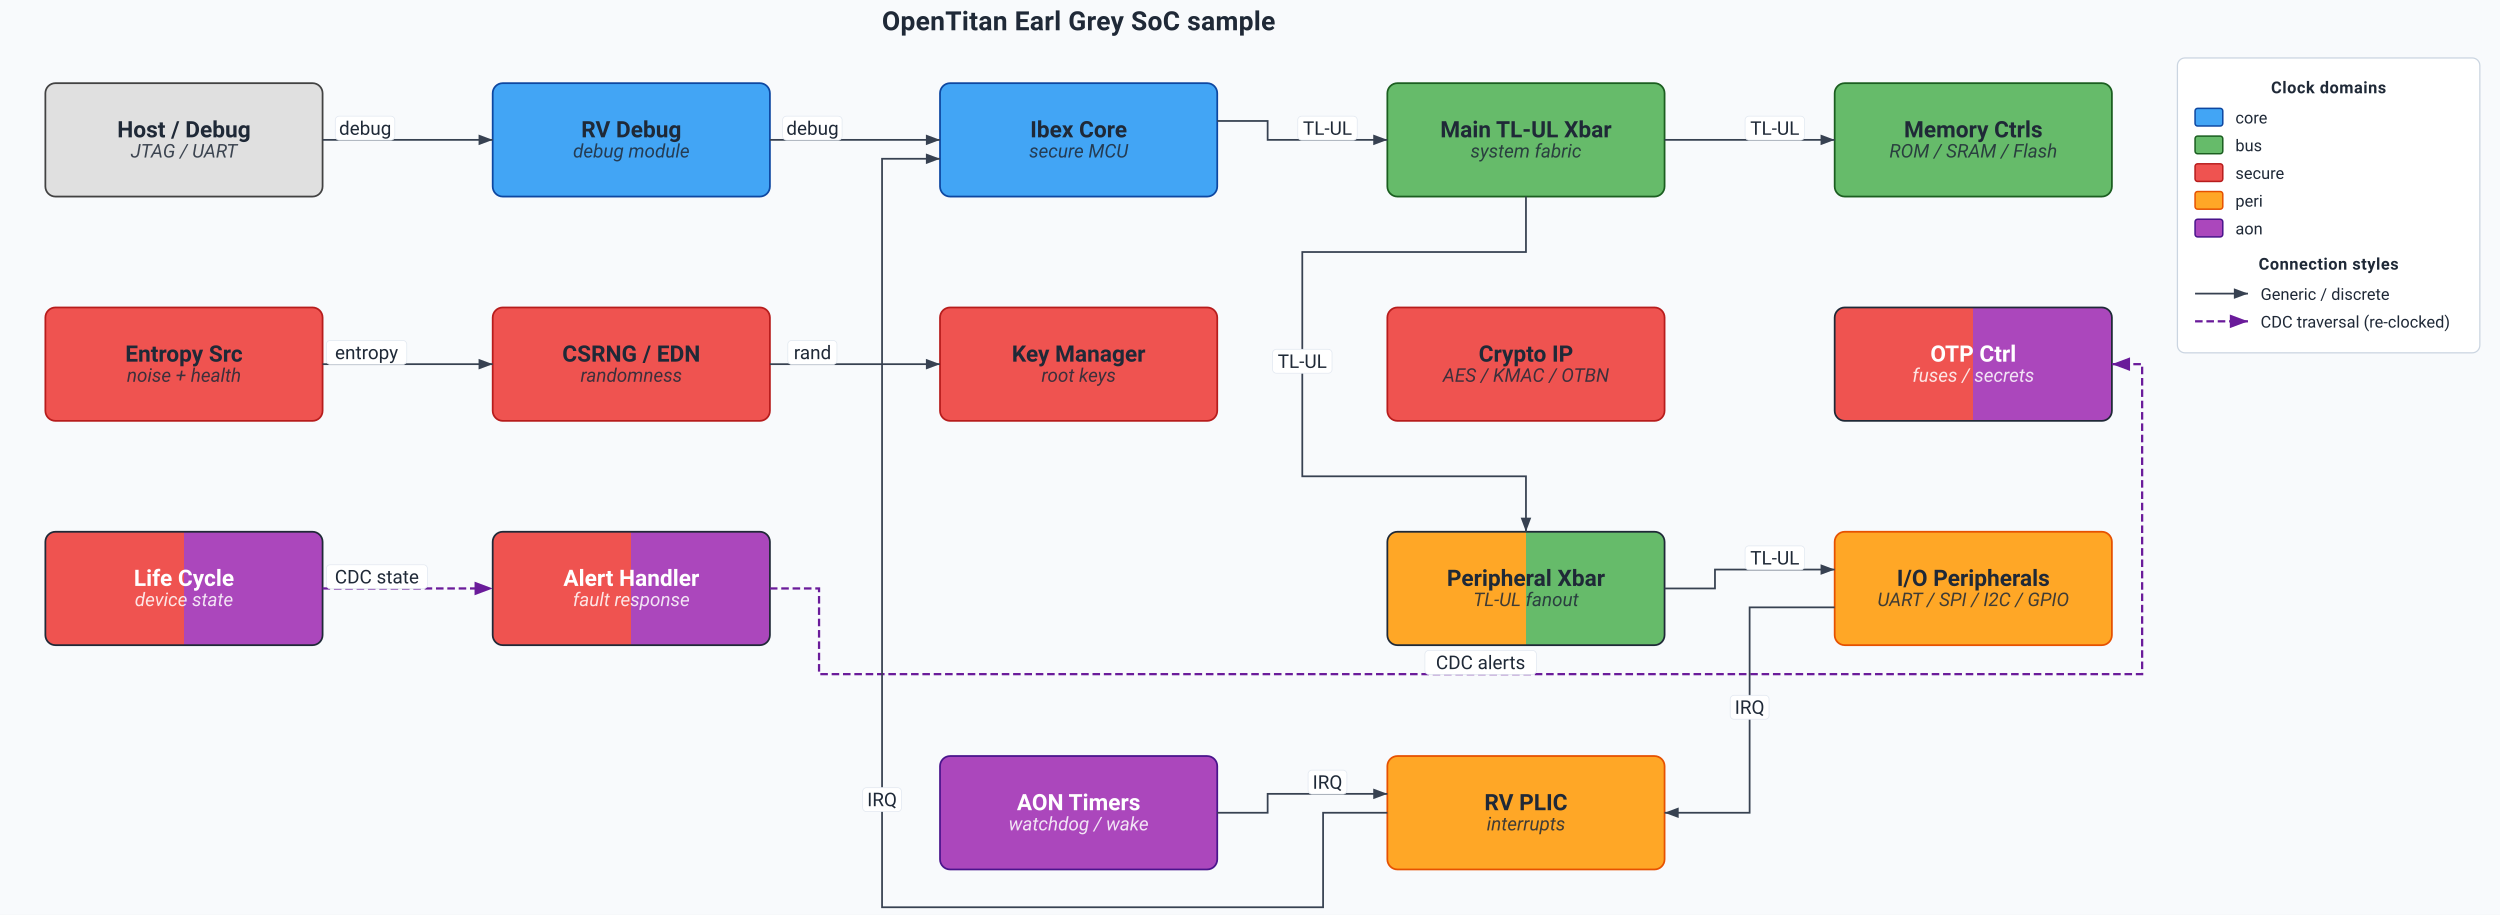
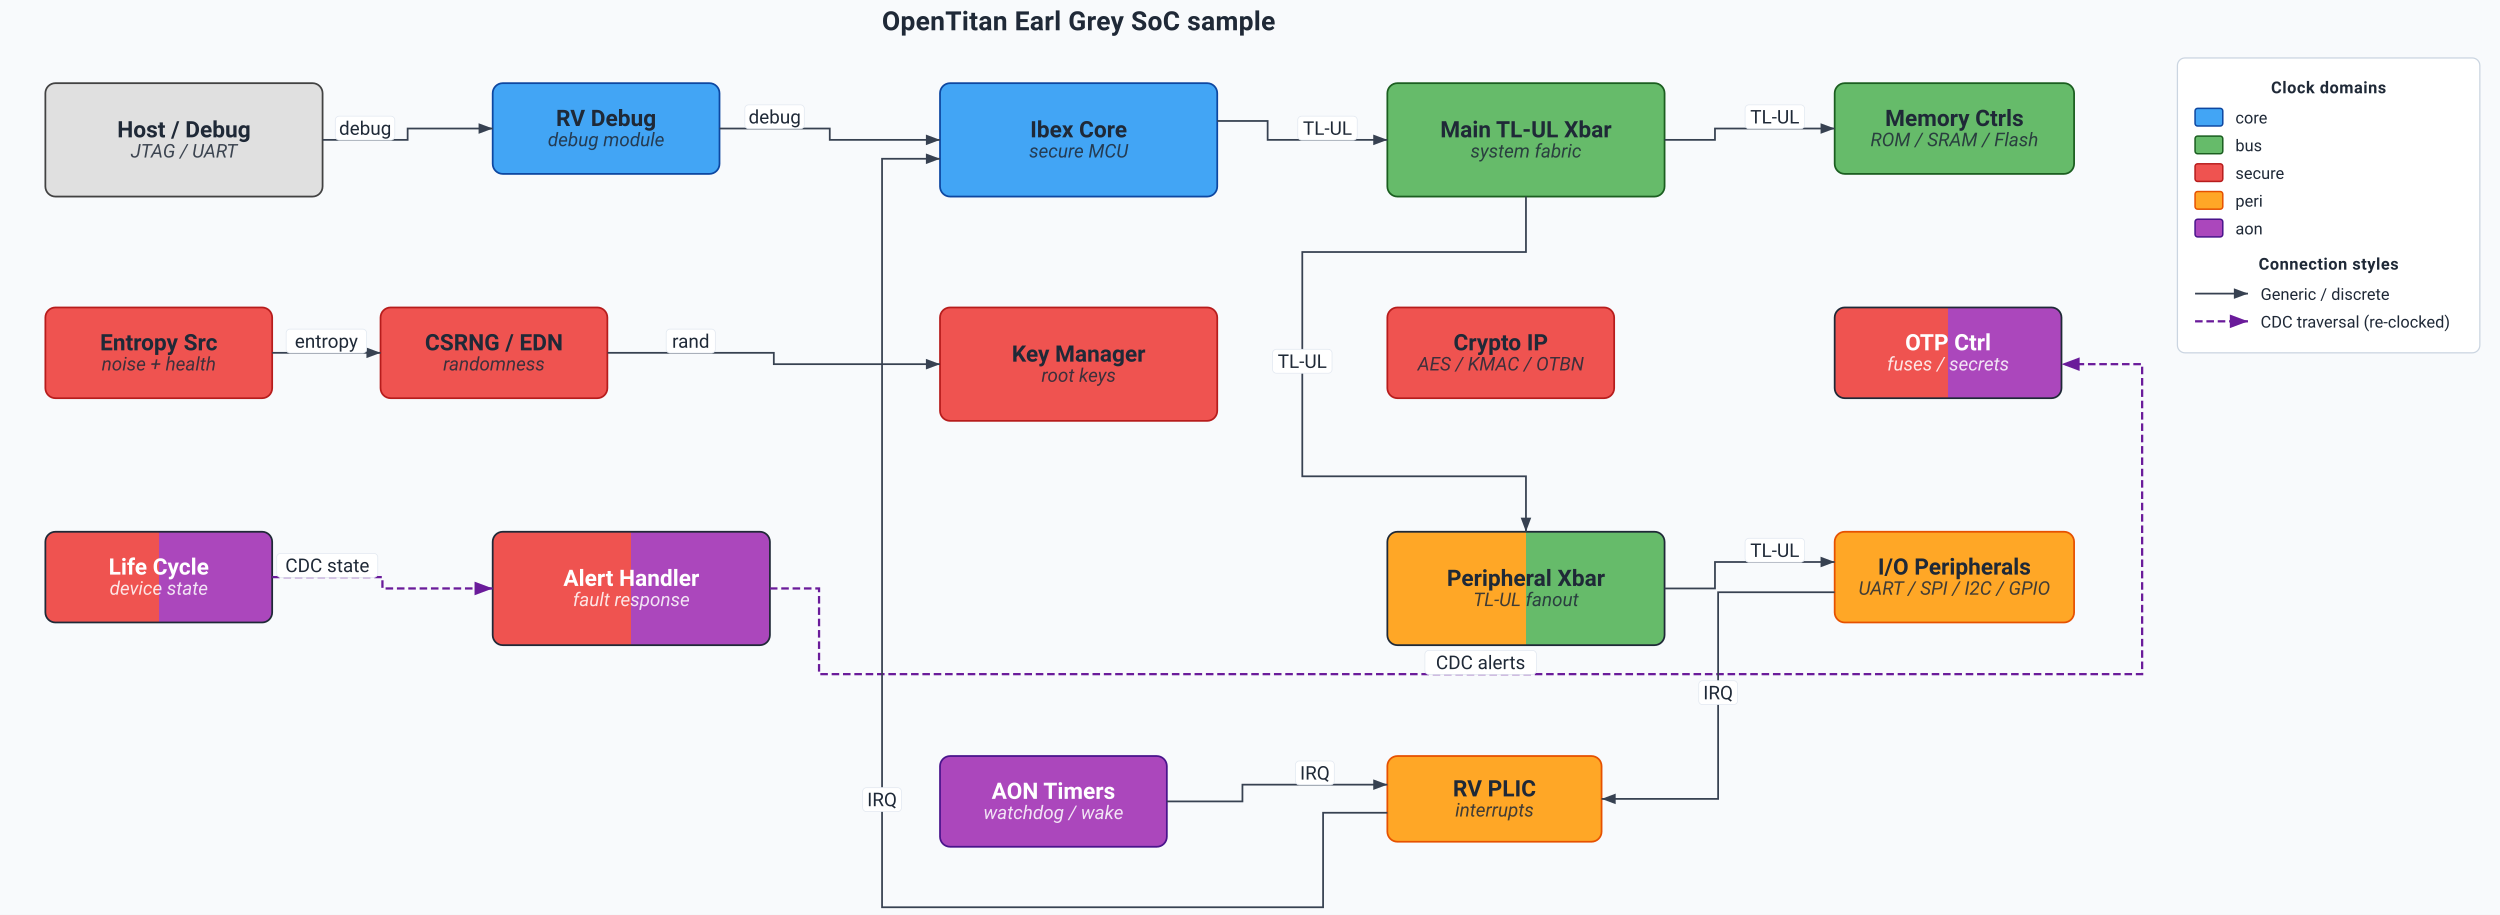
<svg xmlns="http://www.w3.org/2000/svg" width="1984" height="726" viewBox="0 0 1984 726" font-family="ui-sans-serif, system-ui, -apple-system, 'Segoe UI', Roboto, 'Helvetica Neue', Arial, sans-serif" style="background:#f8fafc">
  <defs>
    <marker id="ah-solid" markerWidth="9" markerHeight="9" refX="8" refY="3" orient="auto">
      <path d="M0,0 L0,6 L8,3 z" fill="#1f2937" />
    </marker>
    <marker id="ah-thin" markerWidth="9" markerHeight="9" refX="8" refY="3" orient="auto">
      <path d="M0,0 L0,6 L8,3 z" fill="#374151" />
    </marker>
    <marker id="ah-stream" markerWidth="9" markerHeight="9" refX="8" refY="3" orient="auto">
      <path d="M0,0 L0,6 L8,3 z" fill="#5C5C00" />
    </marker>
    <marker id="ah-axil" markerWidth="9" markerHeight="9" refX="8" refY="3" orient="auto">
      <path d="M0,0 L0,6 L8,3 z" fill="#0D47A1" />
    </marker>
    <marker id="ah-cdc" markerWidth="9" markerHeight="9" refX="8" refY="3" orient="auto">
      <path d="M0,0 L0,6 L8,3 z" fill="#6A1B9A" />
    </marker>
    <marker id="ah-open" markerWidth="9" markerHeight="9" refX="8" refY="3" orient="auto">
      <path d="M0.5,0.5 L0.5,5.5 L8,3 z" fill="#f8fafc" stroke="#1f2937" stroke-width="1" />
    </marker>
    <linearGradient id="grad-otp_ctrl" x1="0%" y1="0%" x2="100%" y2="0%">
      <stop offset="50%" stop-color="#EF5350" />
      <stop offset="50%" stop-color="#AB47BC" />
    </linearGradient>
    <linearGradient id="grad-lc_ctrl" x1="0%" y1="0%" x2="100%" y2="0%">
      <stop offset="50%" stop-color="#EF5350" />
      <stop offset="50%" stop-color="#AB47BC" />
    </linearGradient>
    <linearGradient id="grad-alert_handler" x1="0%" y1="0%" x2="100%" y2="0%">
      <stop offset="50%" stop-color="#EF5350" />
      <stop offset="50%" stop-color="#AB47BC" />
    </linearGradient>
    <linearGradient id="grad-xbar_peri" x1="0%" y1="0%" x2="100%" y2="0%">
      <stop offset="50%" stop-color="#FFA726" />
      <stop offset="50%" stop-color="#66BB6A" />
    </linearGradient>
  </defs>
  <rect width="1984" height="726" fill="#f8fafc" id="_canvas_bg" />
  <text x="856.0" y="24" text-anchor="middle" font-size="21" font-weight="600" fill="#1f2937" letter-spacing="0.2">OpenTitan Earl Grey SoC sample</text>
  <rect id="host" x="36" y="66" width="220" height="90" fill="#E0E0E0" stroke="#424242" stroke-width="1.4" rx="8" />
  <text x="146" y="109" text-anchor="middle" font-size="18" font-weight="600" fill="#1f2937">Host / Debug</text>
  <text x="146" y="125" text-anchor="middle" font-size="15" font-style="italic" fill="#1f2937" opacity="0.85">JTAG / UART</text>
-   <rect id="rv_dm" x="391" y="66" width="220" height="90" fill="#42A5F5" stroke="#0D47A1" stroke-width="1.4" rx="8" />
-   <text x="501" y="109" text-anchor="middle" font-size="18" font-weight="600" fill="#1f2937">RV Debug</text>
-   <text x="501" y="125" text-anchor="middle" font-size="15" font-style="italic" fill="#1f2937" opacity="0.85">debug module</text>
+   <rect id="rv_dm" x="391" y="66" width="180" height="72" fill="#42A5F5" stroke="#0D47A1" stroke-width="1.4" rx="8" />
+   <text x="481" y="100" text-anchor="middle" font-size="18" font-weight="600" fill="#1f2937">RV Debug</text>
+   <text x="481" y="116" text-anchor="middle" font-size="15" font-style="italic" fill="#1f2937" opacity="0.85">debug module</text>
  <rect id="ibex" x="746" y="66" width="220" height="90" fill="#42A5F5" stroke="#0D47A1" stroke-width="1.4" rx="8" />
  <text x="856" y="109" text-anchor="middle" font-size="18" font-weight="600" fill="#1f2937">Ibex Core</text>
  <text x="856" y="125" text-anchor="middle" font-size="15" font-style="italic" fill="#1f2937" opacity="0.85">secure MCU</text>
  <rect id="xbar_main" x="1101" y="66" width="220" height="90" fill="#66BB6A" stroke="#1B5E20" stroke-width="1.4" rx="8" />
  <text x="1211" y="109" text-anchor="middle" font-size="18" font-weight="600" fill="#1f2937">Main TL-UL Xbar</text>
  <text x="1211" y="125" text-anchor="middle" font-size="15" font-style="italic" fill="#1f2937" opacity="0.85">system fabric</text>
-   <rect id="mem_ctrls" x="1456" y="66" width="220" height="90" fill="#66BB6A" stroke="#1B5E20" stroke-width="1.4" rx="8" />
-   <text x="1566" y="109" text-anchor="middle" font-size="18" font-weight="600" fill="#1f2937">Memory Ctrls</text>
-   <text x="1566" y="125" text-anchor="middle" font-size="15" font-style="italic" fill="#1f2937" opacity="0.85">ROM / SRAM / Flash</text>
-   <rect id="entropy" x="36" y="244" width="220" height="90" fill="#EF5350" stroke="#B71C1C" stroke-width="1.4" rx="8" />
-   <text x="146" y="287" text-anchor="middle" font-size="18" font-weight="600" fill="#1f2937">Entropy Src</text>
-   <text x="146" y="303" text-anchor="middle" font-size="15" font-style="italic" fill="#1f2937" opacity="0.85">noise + health</text>
-   <rect id="csrng_edn" x="391" y="244" width="220" height="90" fill="#EF5350" stroke="#B71C1C" stroke-width="1.4" rx="8" />
-   <text x="501" y="287" text-anchor="middle" font-size="18" font-weight="600" fill="#1f2937">CSRNG / EDN</text>
-   <text x="501" y="303" text-anchor="middle" font-size="15" font-style="italic" fill="#1f2937" opacity="0.85">randomness</text>
+   <rect id="mem_ctrls" x="1456" y="66" width="190" height="72" fill="#66BB6A" stroke="#1B5E20" stroke-width="1.4" rx="8" />
+   <text x="1551" y="100" text-anchor="middle" font-size="18" font-weight="600" fill="#1f2937">Memory Ctrls</text>
+   <text x="1551" y="116" text-anchor="middle" font-size="15" font-style="italic" fill="#1f2937" opacity="0.85">ROM / SRAM / Flash</text>
+   <rect id="entropy" x="36" y="244" width="180" height="72" fill="#EF5350" stroke="#B71C1C" stroke-width="1.4" rx="8" />
+   <text x="126" y="278" text-anchor="middle" font-size="18" font-weight="600" fill="#1f2937">Entropy Src</text>
+   <text x="126" y="294" text-anchor="middle" font-size="15" font-style="italic" fill="#1f2937" opacity="0.85">noise + health</text>
+   <rect id="csrng_edn" x="302" y="244" width="180" height="72" fill="#EF5350" stroke="#B71C1C" stroke-width="1.4" rx="8" />
+   <text x="392" y="278" text-anchor="middle" font-size="18" font-weight="600" fill="#1f2937">CSRNG / EDN</text>
+   <text x="392" y="294" text-anchor="middle" font-size="15" font-style="italic" fill="#1f2937" opacity="0.85">randomness</text>
  <rect id="keymgr" x="746" y="244" width="220" height="90" fill="#EF5350" stroke="#B71C1C" stroke-width="1.4" rx="8" />
  <text x="856" y="287" text-anchor="middle" font-size="18" font-weight="600" fill="#1f2937">Key Manager</text>
  <text x="856" y="303" text-anchor="middle" font-size="15" font-style="italic" fill="#1f2937" opacity="0.85">root keys</text>
-   <rect id="crypto" x="1101" y="244" width="220" height="90" fill="#EF5350" stroke="#B71C1C" stroke-width="1.4" rx="8" />
-   <text x="1211" y="287" text-anchor="middle" font-size="18" font-weight="600" fill="#1f2937">Crypto IP</text>
-   <text x="1211" y="303" text-anchor="middle" font-size="15" font-style="italic" fill="#1f2937" opacity="0.85">AES / KMAC / OTBN</text>
-   <rect id="otp_ctrl" x="1456" y="244" width="220" height="90" fill="url(#grad-otp_ctrl)" stroke="#1f2937" stroke-width="1.4" rx="8" />
-   <text x="1566" y="287" text-anchor="middle" font-size="18" font-weight="600" fill="#ffffff">OTP Ctrl</text>
-   <text x="1566" y="303" text-anchor="middle" font-size="15" font-style="italic" fill="#ffffff" opacity="0.85">fuses / secrets</text>
-   <rect id="lc_ctrl" x="36" y="422" width="220" height="90" fill="url(#grad-lc_ctrl)" stroke="#1f2937" stroke-width="1.4" rx="8" />
-   <text x="146" y="465" text-anchor="middle" font-size="18" font-weight="600" fill="#ffffff">Life Cycle</text>
-   <text x="146" y="481" text-anchor="middle" font-size="15" font-style="italic" fill="#ffffff" opacity="0.85">device state</text>
+   <rect id="crypto" x="1101" y="244" width="180" height="72" fill="#EF5350" stroke="#B71C1C" stroke-width="1.4" rx="8" />
+   <text x="1191" y="278" text-anchor="middle" font-size="18" font-weight="600" fill="#1f2937">Crypto IP</text>
+   <text x="1191" y="294" text-anchor="middle" font-size="15" font-style="italic" fill="#1f2937" opacity="0.85">AES / KMAC / OTBN</text>
+   <rect id="otp_ctrl" x="1456" y="244" width="180" height="72" fill="url(#grad-otp_ctrl)" stroke="#1f2937" stroke-width="1.4" rx="8" />
+   <text x="1546" y="278" text-anchor="middle" font-size="18" font-weight="600" fill="#ffffff">OTP Ctrl</text>
+   <text x="1546" y="294" text-anchor="middle" font-size="15" font-style="italic" fill="#ffffff" opacity="0.85">fuses / secrets</text>
+   <rect id="lc_ctrl" x="36" y="422" width="180" height="72" fill="url(#grad-lc_ctrl)" stroke="#1f2937" stroke-width="1.4" rx="8" />
+   <text x="126" y="456" text-anchor="middle" font-size="18" font-weight="600" fill="#ffffff">Life Cycle</text>
+   <text x="126" y="472" text-anchor="middle" font-size="15" font-style="italic" fill="#ffffff" opacity="0.85">device state</text>
  <rect id="alert_handler" x="391" y="422" width="220" height="90" fill="url(#grad-alert_handler)" stroke="#1f2937" stroke-width="1.4" rx="8" />
  <text x="501" y="465" text-anchor="middle" font-size="18" font-weight="600" fill="#ffffff">Alert Handler</text>
  <text x="501" y="481" text-anchor="middle" font-size="15" font-style="italic" fill="#ffffff" opacity="0.85">fault response</text>
  <rect id="xbar_peri" x="1101" y="422" width="220" height="90" fill="url(#grad-xbar_peri)" stroke="#1f2937" stroke-width="1.4" rx="8" />
  <text x="1211" y="465" text-anchor="middle" font-size="18" font-weight="600" fill="#1f2937">Peripheral Xbar</text>
  <text x="1211" y="481" text-anchor="middle" font-size="15" font-style="italic" fill="#1f2937" opacity="0.85">TL-UL fanout</text>
-   <rect id="peripherals" x="1456" y="422" width="220" height="90" fill="#FFA726" stroke="#E65100" stroke-width="1.4" rx="8" />
-   <text x="1566" y="465" text-anchor="middle" font-size="18" font-weight="600" fill="#1f2937">I/O Peripherals</text>
-   <text x="1566" y="481" text-anchor="middle" font-size="15" font-style="italic" fill="#1f2937" opacity="0.85">UART / SPI / I2C / GPIO</text>
-   <rect id="aon_timer" x="746" y="600" width="220" height="90" fill="#AB47BC" stroke="#4A148C" stroke-width="1.4" rx="8" />
-   <text x="856" y="643" text-anchor="middle" font-size="18" font-weight="600" fill="#ffffff">AON Timers</text>
-   <text x="856" y="659" text-anchor="middle" font-size="15" font-style="italic" fill="#ffffff" opacity="0.85">watchdog / wake</text>
-   <rect id="rv_plic" x="1101" y="600" width="220" height="90" fill="#FFA726" stroke="#E65100" stroke-width="1.4" rx="8" />
-   <text x="1211" y="643" text-anchor="middle" font-size="18" font-weight="600" fill="#1f2937">RV PLIC</text>
-   <text x="1211" y="659" text-anchor="middle" font-size="15" font-style="italic" fill="#1f2937" opacity="0.85">interrupts</text>
-   <path id="edge_host_to_rv_dm" d="M 256.0,111.0 L 323.5,111.0 L 391.0,111.0" stroke="#374151" stroke-width="1.4" fill="none" marker-end="url(#ah-thin)" />
+   <rect id="peripherals" x="1456" y="422" width="190" height="72" fill="#FFA726" stroke="#E65100" stroke-width="1.4" rx="8" />
+   <text x="1551" y="456" text-anchor="middle" font-size="18" font-weight="600" fill="#1f2937">I/O Peripherals</text>
+   <text x="1551" y="472" text-anchor="middle" font-size="15" font-style="italic" fill="#1f2937" opacity="0.85">UART / SPI / I2C / GPIO</text>
+   <rect id="aon_timer" x="746" y="600" width="180" height="72" fill="#AB47BC" stroke="#4A148C" stroke-width="1.4" rx="8" />
+   <text x="836" y="634" text-anchor="middle" font-size="18" font-weight="600" fill="#ffffff">AON Timers</text>
+   <text x="836" y="650" text-anchor="middle" font-size="15" font-style="italic" fill="#ffffff" opacity="0.85">watchdog / wake</text>
+   <rect id="rv_plic" x="1101" y="600" width="170" height="68" fill="#FFA726" stroke="#E65100" stroke-width="1.4" rx="8" />
+   <text x="1186" y="632" text-anchor="middle" font-size="18" font-weight="600" fill="#1f2937">RV PLIC</text>
+   <text x="1186" y="648" text-anchor="middle" font-size="15" font-style="italic" fill="#1f2937" opacity="0.85">interrupts</text>
+   <path id="edge_host_to_rv_dm" d="M 256.0,111.0 L 323.5,111.0 L 323.5,102.0 L 391.0,102.0" stroke="#374151" stroke-width="1.4" fill="none" marker-end="url(#ah-thin)" />
  <rect x="266.1" y="92.2" width="47.2" height="19.0" fill="#ffffff" stroke="#e2e8f0" stroke-width="0.6" rx="3" />
  <text x="289.8" y="107.0" text-anchor="middle" font-size="15" fill="#1f2937">debug</text>
-   <path id="edge_rv_dm_to_ibex" d="M 611.0,111.0 L 678.5,111.0 L 746.0,111.0" stroke="#374151" stroke-width="1.4" fill="none" marker-end="url(#ah-thin)" />
-   <rect x="621.1" y="92.2" width="47.2" height="19.0" fill="#ffffff" stroke="#e2e8f0" stroke-width="0.6" rx="3" />
-   <text x="644.8" y="107.0" text-anchor="middle" font-size="15" fill="#1f2937">debug</text>
+   <path id="edge_rv_dm_to_ibex" d="M 571.0,102.0 L 658.5,102.0 L 658.5,111.0 L 746.0,111.0" stroke="#374151" stroke-width="1.4" fill="none" marker-end="url(#ah-thin)" />
+   <rect x="591.1" y="83.2" width="47.2" height="19.0" fill="#ffffff" stroke="#e2e8f0" stroke-width="0.6" rx="3" />
+   <text x="614.8" y="98.0" text-anchor="middle" font-size="15" fill="#1f2937">debug</text>
  <path id="edge_ibex_to_xbar_main" d="M 966.0,96.0 L 1006.0,96.0 L 1006.0,111.0 L 1101.0,111.0" stroke="#374151" stroke-width="1.4" fill="none" marker-end="url(#ah-thin)" />
  <rect x="1029.9" y="92.2" width="47.2" height="19.0" fill="#ffffff" stroke="#e2e8f0" stroke-width="0.6" rx="3" />
  <text x="1053.5" y="107.0" text-anchor="middle" font-size="15" fill="#1f2937">TL-UL</text>
-   <path id="edge_xbar_main_to_mem_ctrls" d="M 1321.0,111.0 L 1361.0,111.0 L 1456.0,111.0" stroke="#374151" stroke-width="1.4" fill="none" marker-end="url(#ah-thin)" />
-   <rect x="1384.9" y="92.2" width="47.2" height="19.0" fill="#ffffff" stroke="#e2e8f0" stroke-width="0.6" rx="3" />
-   <text x="1408.5" y="107.0" text-anchor="middle" font-size="15" fill="#1f2937">TL-UL</text>
+   <path id="edge_xbar_main_to_mem_ctrls" d="M 1321.0,111.0 L 1361.0,111.0 L 1361.0,102.0 L 1456.0,102.0" stroke="#374151" stroke-width="1.4" fill="none" marker-end="url(#ah-thin)" />
+   <rect x="1384.9" y="83.2" width="47.2" height="19.0" fill="#ffffff" stroke="#e2e8f0" stroke-width="0.6" rx="3" />
+   <text x="1408.5" y="98.0" text-anchor="middle" font-size="15" fill="#1f2937">TL-UL</text>
  <path id="edge_xbar_main_to_xbar_peri" d="M 1211.0,156.0 L 1211.0,200.0 L 1033.5,200.0 L 1033.5,378.0 L 1211.0,378.0 L 1211.0,422.0" stroke="#374151" stroke-width="1.4" fill="none" marker-end="url(#ah-thin)" />
  <rect x="1009.9" y="277.2" width="47.2" height="19.0" fill="#ffffff" stroke="#e2e8f0" stroke-width="0.6" rx="3" />
  <text x="1033.5" y="292.0" text-anchor="middle" font-size="15" fill="#1f2937">TL-UL</text>
-   <path id="edge_entropy_to_csrng_edn" d="M 256.0,289.0 L 323.5,289.0 L 391.0,289.0" stroke="#374151" stroke-width="1.4" fill="none" marker-end="url(#ah-thin)" />
-   <rect x="259.0" y="270.2" width="63.8" height="19.0" fill="#ffffff" stroke="#e2e8f0" stroke-width="0.6" rx="3" />
-   <text x="290.9" y="285.0" text-anchor="middle" font-size="15" fill="#1f2937">entropy</text>
-   <path id="edge_csrng_edn_to_keymgr" d="M 611.0,289.0 L 678.5,289.0 L 746.0,289.0" stroke="#374151" stroke-width="1.4" fill="none" marker-end="url(#ah-thin)" />
-   <rect x="625.2" y="270.2" width="39.0" height="19.0" fill="#ffffff" stroke="#e2e8f0" stroke-width="0.6" rx="3" />
-   <text x="644.8" y="285.0" text-anchor="middle" font-size="15" fill="#1f2937">rand</text>
-   <path id="edge_lc_ctrl_to_alert_handler" d="M 256.0,467.0 L 323.5,467.0 L 391.0,467.0" stroke="#6A1B9A" stroke-width="1.8" fill="none" marker-end="url(#ah-cdc)" stroke-dasharray="6,3" />
-   <rect x="259.0" y="448.2" width="80.2" height="19.0" fill="#ffffff" stroke="#e2e8f0" stroke-width="0.6" rx="3" />
-   <text x="299.1" y="463.0" text-anchor="middle" font-size="15" fill="#1f2937">CDC state</text>
-   <path id="edge_alert_handler_to_otp_ctrl" d="M 611.0,467.0 L 650.0,467.0 L 650.0,535.0 L 1700.0,535.0 L 1700.0,289.0 L 1676.0,289.0" stroke="#6A1B9A" stroke-width="1.8" fill="none" marker-end="url(#ah-cdc)" stroke-dasharray="6,3" />
+   <path id="edge_entropy_to_csrng_edn" d="M 216.0,280.0 L 302.0,280.0" stroke="#374151" stroke-width="1.4" fill="none" marker-end="url(#ah-thin)" />
+   <rect x="227.1" y="261.2" width="63.8" height="19.0" fill="#ffffff" stroke="#e2e8f0" stroke-width="0.6" rx="3" />
+   <text x="259.0" y="276.0" text-anchor="middle" font-size="15" fill="#1f2937">entropy</text>
+   <path id="edge_csrng_edn_to_keymgr" d="M 482.2,280.0 L 614.1,280.0 L 614.1,289.0 L 746.0,289.0" stroke="#374151" stroke-width="1.4" fill="none" marker-end="url(#ah-thin)" />
+   <rect x="528.7" y="261.2" width="39.0" height="19.0" fill="#ffffff" stroke="#e2e8f0" stroke-width="0.6" rx="3" />
+   <text x="548.2" y="276.0" text-anchor="middle" font-size="15" fill="#1f2937">rand</text>
+   <path id="edge_lc_ctrl_to_alert_handler" d="M 216.0,458.0 L 303.5,458.0 L 303.5,467.0 L 391.0,467.0" stroke="#6A1B9A" stroke-width="1.8" fill="none" marker-end="url(#ah-cdc)" stroke-dasharray="6,3" />
+   <rect x="219.6" y="439.2" width="80.2" height="19.0" fill="#ffffff" stroke="#e2e8f0" stroke-width="0.6" rx="3" />
+   <text x="259.8" y="454.0" text-anchor="middle" font-size="15" fill="#1f2937">CDC state</text>
+   <path id="edge_alert_handler_to_otp_ctrl" d="M 611.0,467.0 L 650.0,467.0 L 650.0,535.0 L 1700.0,535.0 L 1700.0,289.0 L 1636.0,289.0" stroke="#6A1B9A" stroke-width="1.8" fill="none" marker-end="url(#ah-cdc)" stroke-dasharray="6,3" />
  <rect x="1130.8" y="516.2" width="88.5" height="19.0" fill="#ffffff" stroke="#e2e8f0" stroke-width="0.6" rx="3" />
  <text x="1175.0" y="531.0" text-anchor="middle" font-size="15" fill="#1f2937">CDC alerts</text>
-   <path id="edge_xbar_peri_to_peripherals" d="M 1321.0,467.0 L 1361.0,467.0 L 1361.0,452.0 L 1456.0,452.0" stroke="#374151" stroke-width="1.4" fill="none" marker-end="url(#ah-thin)" />
-   <rect x="1384.9" y="433.2" width="47.2" height="19.0" fill="#ffffff" stroke="#e2e8f0" stroke-width="0.6" rx="3" />
-   <text x="1408.5" y="448.0" text-anchor="middle" font-size="15" fill="#1f2937">TL-UL</text>
-   <path id="edge_peripherals_to_rv_plic" d="M 1456.0,482.0 L 1388.5,482.0 L 1388.5,645.0 L 1321.0,645.0" stroke="#374151" stroke-width="1.4" fill="none" marker-end="url(#ah-thin)" />
-   <rect x="1373.1" y="551.8" width="30.8" height="19.0" fill="#ffffff" stroke="#e2e8f0" stroke-width="0.6" rx="3" />
-   <text x="1388.5" y="566.5" text-anchor="middle" font-size="15" fill="#1f2937">IRQ</text>
-   <path id="edge_aon_timer_to_rv_plic" d="M 966.0,645.0 L 1006.0,645.0 L 1006.0,630.0 L 1101.0,630.0" stroke="#374151" stroke-width="1.4" fill="none" marker-end="url(#ah-thin)" />
-   <rect x="1038.1" y="611.2" width="30.8" height="19.0" fill="#ffffff" stroke="#e2e8f0" stroke-width="0.6" rx="3" />
-   <text x="1053.5" y="626.0" text-anchor="middle" font-size="15" fill="#1f2937">IRQ</text>
+   <path id="edge_xbar_peri_to_peripherals" d="M 1321.0,467.0 L 1361.0,467.0 L 1361.0,446.0 L 1456.0,446.0" stroke="#374151" stroke-width="1.4" fill="none" marker-end="url(#ah-thin)" />
+   <rect x="1384.9" y="427.2" width="47.2" height="19.0" fill="#ffffff" stroke="#e2e8f0" stroke-width="0.6" rx="3" />
+   <text x="1408.5" y="442.0" text-anchor="middle" font-size="15" fill="#1f2937">TL-UL</text>
+   <path id="edge_peripherals_to_rv_plic" d="M 1456.0,470.0 L 1363.5,470.0 L 1363.5,634.0 L 1271.0,634.0" stroke="#374151" stroke-width="1.4" fill="none" marker-end="url(#ah-thin)" />
+   <rect x="1348.1" y="540.2" width="30.8" height="19.0" fill="#ffffff" stroke="#e2e8f0" stroke-width="0.6" rx="3" />
+   <text x="1363.5" y="555.0" text-anchor="middle" font-size="15" fill="#1f2937">IRQ</text>
+   <path id="edge_aon_timer_to_rv_plic" d="M 926.0,636.0 L 986.0,636.0 L 986.0,622.7 L 1101.0,622.7" stroke="#374151" stroke-width="1.4" fill="none" marker-end="url(#ah-thin)" />
+   <rect x="1028.1" y="603.9" width="30.8" height="19.0" fill="#ffffff" stroke="#e2e8f0" stroke-width="0.6" rx="3" />
+   <text x="1043.5" y="618.7" text-anchor="middle" font-size="15" fill="#1f2937">IRQ</text>
  <path id="edge_rv_plic_to_ibex" d="M 1101.0,645.0 L 1050.0,645.0 L 1050.0,720.0 L 700.0,720.0 L 700.0,126.0 L 746.0,126.0" stroke="#374151" stroke-width="1.4" fill="none" marker-end="url(#ah-thin)" />
  <rect x="684.6" y="625.1" width="30.8" height="19.0" fill="#ffffff" stroke="#e2e8f0" stroke-width="0.6" rx="3" />
  <text x="700.0" y="639.8" text-anchor="middle" font-size="15" fill="#1f2937">IRQ</text>
  <rect id="legend_card" x="1728" y="46" width="240" height="234" fill="#ffffff" stroke="#cbd5e1" stroke-width="1" rx="6" />
  <text x="1848" y="74" text-anchor="middle" font-size="13" font-weight="700" fill="#1f2937" letter-spacing="0.4">Clock domains</text>
  <rect x="1742" y="86" width="22" height="14" fill="#42A5F5" stroke="#0D47A1" stroke-width="1.2" rx="2" />
  <text x="1774" y="98" font-size="13" fill="#1f2937">core</text>
  <rect x="1742" y="108" width="22" height="14" fill="#66BB6A" stroke="#1B5E20" stroke-width="1.2" rx="2" />
  <text x="1774" y="120" font-size="13" fill="#1f2937">bus</text>
  <rect x="1742" y="130" width="22" height="14" fill="#EF5350" stroke="#B71C1C" stroke-width="1.2" rx="2" />
  <text x="1774" y="142" font-size="13" fill="#1f2937">secure</text>
  <rect x="1742" y="152" width="22" height="14" fill="#FFA726" stroke="#E65100" stroke-width="1.2" rx="2" />
  <text x="1774" y="164" font-size="13" fill="#1f2937">peri</text>
  <rect x="1742" y="174" width="22" height="14" fill="#AB47BC" stroke="#4A148C" stroke-width="1.2" rx="2" />
  <text x="1774" y="186" font-size="13" fill="#1f2937">aon</text>
  <text x="1848" y="214" text-anchor="middle" font-size="13" font-weight="700" fill="#1f2937" letter-spacing="0.4">Connection styles</text>
  <path id="legend-arrow-generic" d="M 1742,233.0 L 1784,233.0" stroke="#374151" stroke-width="1.4" fill="none" marker-end="url(#ah-thin)" />
  <text x="1794" y="238" font-size="13" fill="#1f2937">Generic / discrete</text>
  <path id="legend-arrow-cdc" d="M 1742,255.0 L 1784,255.0" stroke="#6A1B9A" stroke-width="1.8" fill="none" marker-end="url(#ah-cdc)" stroke-dasharray="6,3" />
  <text x="1794" y="260" font-size="13" fill="#1f2937">CDC traversal (re-clocked)</text>
</svg>
